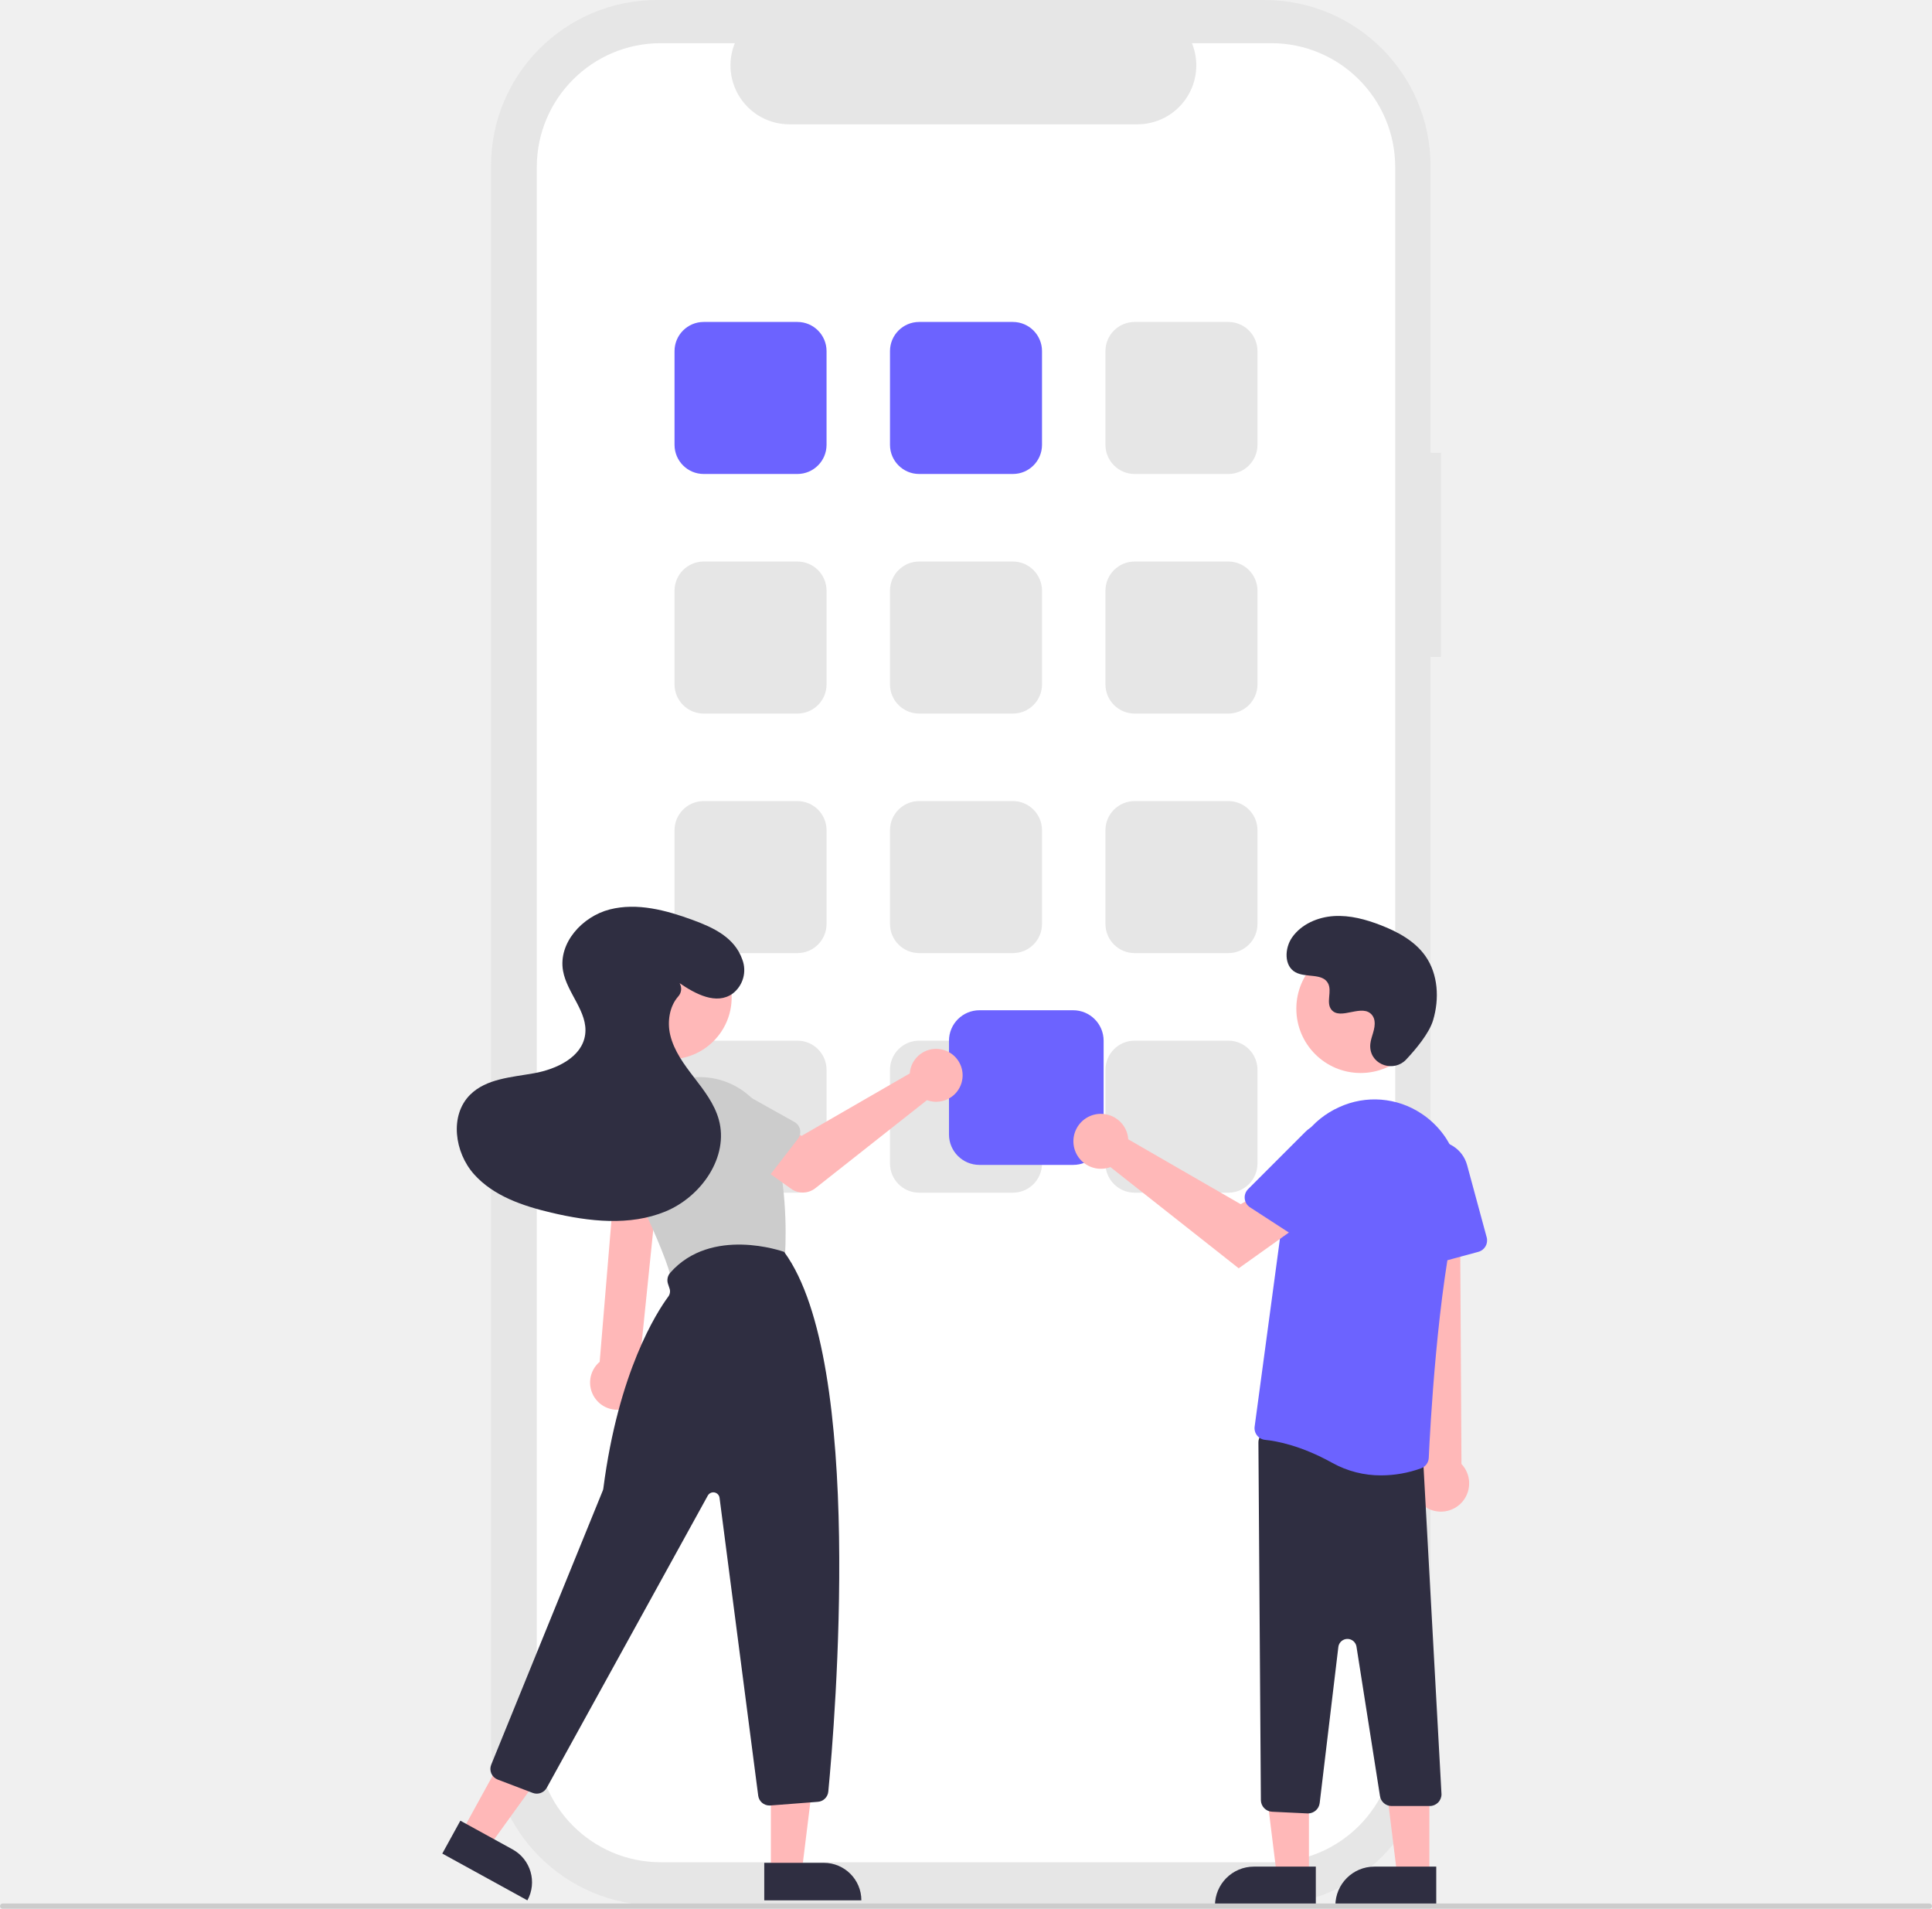
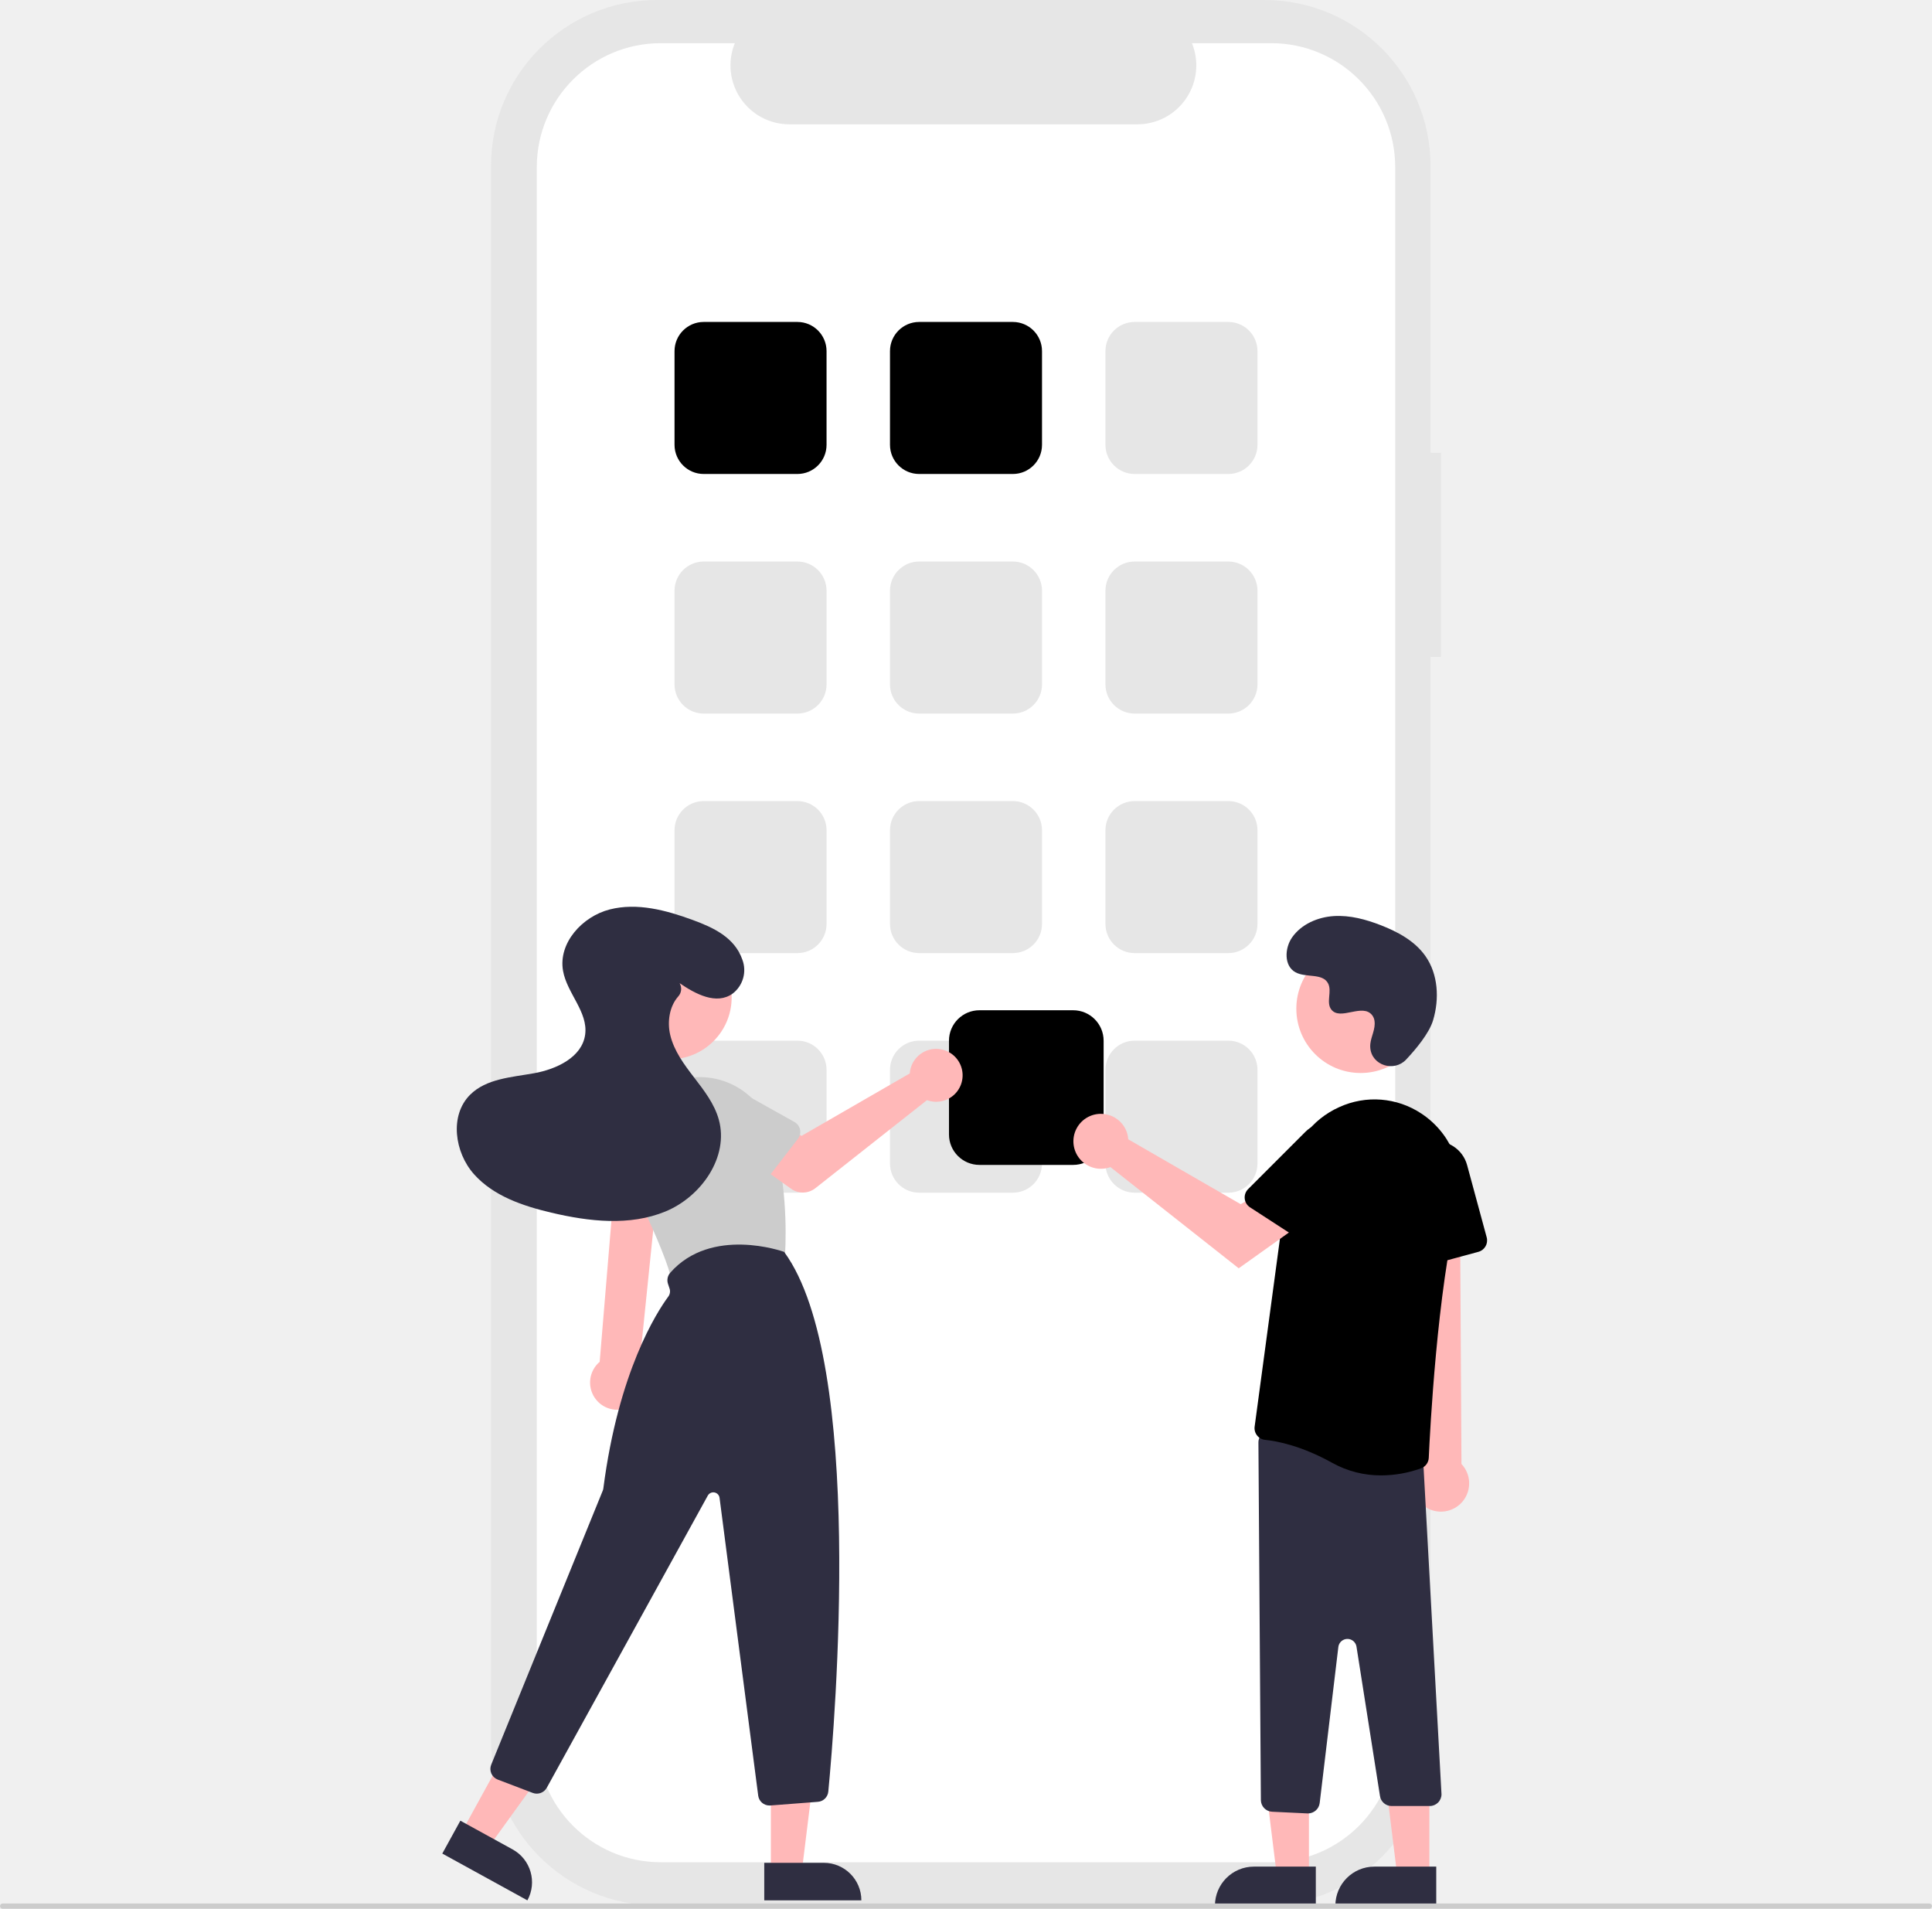
<svg xmlns="http://www.w3.org/2000/svg" id="bcf7625e-424a-4466-b024-8d3c328493bd" data-name="Layer 1" width="738" height="729.047" viewBox="0 0 738 729.047">
+   <defs>
+     <style>
+       .color {
+         fill: currentColor;
+       }
+     </style>
+   </defs>
  <path d="M781.445,258.424h-3.999V148.879a63.402,63.402,0,0,0-63.402-63.402H481.957a63.402,63.402,0,0,0-63.402,63.402v600.974a63.402,63.402,0,0,0,63.402,63.402H714.044a63.402,63.402,0,0,0,63.402-63.402V336.4h3.999Z" transform="translate(-231 -85.47675)" fill="#e6e6e6" />
  <path d="M763.951,149.321v600.09a47.351,47.351,0,0,1-47.35,47.35h-233.2a47.351,47.351,0,0,1-47.35-47.35v-600.09a47.351,47.351,0,0,1,47.35-47.35h28.29a22.507,22.507,0,0,0,20.83,30.99h132.96a22.507,22.507,0,0,0,20.83-30.99h30.29A47.351,47.351,0,0,1,763.951,149.321Z" transform="translate(-231 -85.47675)" fill="#fff" />
-   <path d="M535.603,266.516h-35.812a11.142,11.142,0,0,1-11.129-11.129V219.575a11.142,11.142,0,0,1,11.129-11.129h35.812a11.142,11.142,0,0,1,11.129,11.129v35.812A11.142,11.142,0,0,1,535.603,266.516Z" transform="translate(-231 -85.47675)" fill="#6c63ff" />
-   <path d="M617.907,266.516H582.095a11.142,11.142,0,0,1-11.129-11.129V219.575A11.142,11.142,0,0,1,582.095,208.446h35.812a11.142,11.142,0,0,1,11.129,11.129v35.812A11.142,11.142,0,0,1,617.907,266.516Z" transform="translate(-231 -85.47675)" fill="#6c63ff" />
+   <path class="color" d="M535.603,266.516h-35.812a11.142,11.142,0,0,1-11.129-11.129V219.575a11.142,11.142,0,0,1,11.129-11.129h35.812a11.142,11.142,0,0,1,11.129,11.129v35.812A11.142,11.142,0,0,1,535.603,266.516Z" transform="translate(-231 -85.47675)" fill="#6c63ff" />
+   <path class="color" d="M617.907,266.516H582.095a11.142,11.142,0,0,1-11.129-11.129V219.575A11.142,11.142,0,0,1,582.095,208.446h35.812a11.142,11.142,0,0,1,11.129,11.129v35.812A11.142,11.142,0,0,1,617.907,266.516Z" transform="translate(-231 -85.47675)" fill="#6c63ff" />
  <path d="M700.211,266.516H664.399a11.142,11.142,0,0,1-11.129-11.129V219.575a11.142,11.142,0,0,1,11.129-11.129h35.812A11.142,11.142,0,0,1,711.34,219.575v35.812A11.142,11.142,0,0,1,700.211,266.516Z" transform="translate(-231 -85.47675)" fill="#e6e6e6" />
  <path d="M535.603,358.025h-35.812a11.142,11.142,0,0,1-11.129-11.129V311.084a11.142,11.142,0,0,1,11.129-11.129h35.812a11.142,11.142,0,0,1,11.129,11.129v35.812A11.142,11.142,0,0,1,535.603,358.025Z" transform="translate(-231 -85.47675)" fill="#e6e6e6" />
  <path d="M617.907,358.025H582.095a11.142,11.142,0,0,1-11.129-11.129V311.084A11.142,11.142,0,0,1,582.095,299.955h35.812a11.142,11.142,0,0,1,11.129,11.129v35.812A11.142,11.142,0,0,1,617.907,358.025Z" transform="translate(-231 -85.47675)" fill="#e6e6e6" />
  <path d="M700.211,358.025H664.399a11.142,11.142,0,0,1-11.129-11.129V311.084a11.142,11.142,0,0,1,11.129-11.129h35.812A11.142,11.142,0,0,1,711.34,311.084v35.812A11.142,11.142,0,0,1,700.211,358.025Z" transform="translate(-231 -85.47675)" fill="#e6e6e6" />
  <path d="M535.603,449.516h-35.812a11.142,11.142,0,0,1-11.129-11.129V402.575a11.142,11.142,0,0,1,11.129-11.129h35.812a11.142,11.142,0,0,1,11.129,11.129v35.812A11.142,11.142,0,0,1,535.603,449.516Z" transform="translate(-231 -85.47675)" fill="#e6e6e6" />
  <path d="M617.907,449.516H582.095a11.142,11.142,0,0,1-11.129-11.129V402.575A11.142,11.142,0,0,1,582.095,391.446h35.812a11.142,11.142,0,0,1,11.129,11.129v35.812A11.142,11.142,0,0,1,617.907,449.516Z" transform="translate(-231 -85.47675)" fill="#e6e6e6" />
  <path d="M700.211,449.516H664.399a11.142,11.142,0,0,1-11.129-11.129V402.575a11.142,11.142,0,0,1,11.129-11.129h35.812A11.142,11.142,0,0,1,711.34,402.575v35.812A11.142,11.142,0,0,1,700.211,449.516Z" transform="translate(-231 -85.47675)" fill="#e6e6e6" />
  <path d="M535.603,541.025h-35.812a11.142,11.142,0,0,1-11.129-11.129V494.084a11.142,11.142,0,0,1,11.129-11.129h35.812a11.142,11.142,0,0,1,11.129,11.129v35.812A11.142,11.142,0,0,1,535.603,541.025Z" transform="translate(-231 -85.47675)" fill="#e6e6e6" />
  <path d="M617.907,541.025H582.095a11.142,11.142,0,0,1-11.129-11.129V494.084A11.142,11.142,0,0,1,582.095,482.955h35.812a11.142,11.142,0,0,1,11.129,11.129v35.812A11.142,11.142,0,0,1,617.907,541.025Z" transform="translate(-231 -85.47675)" fill="#e6e6e6" />
  <path d="M700.211,541.025H664.399a11.142,11.142,0,0,1-11.129-11.129V494.084a11.142,11.142,0,0,1,11.129-11.129h35.812A11.142,11.142,0,0,1,711.34,494.084v35.812A11.142,11.142,0,0,1,700.211,541.025Z" transform="translate(-231 -85.47675)" fill="#e6e6e6" />
-   <path d="M640.941,530.413h-35.812a11.643,11.643,0,0,1-11.629-11.629v-35.812a11.642,11.642,0,0,1,11.629-11.629h35.812a11.642,11.642,0,0,1,11.629,11.629v35.812A11.642,11.642,0,0,1,640.941,530.413Z" transform="translate(-231 -85.47675)" fill="#6c63ff" />
+   <path class="color" d="M640.941,530.413h-35.812a11.643,11.643,0,0,1-11.629-11.629v-35.812a11.642,11.642,0,0,1,11.629-11.629h35.812a11.642,11.642,0,0,1,11.629,11.629v35.812A11.642,11.642,0,0,1,640.941,530.413Z" transform="translate(-231 -85.47675)" fill="#6c63ff" />
  <path d="M471.496,622.828a10.342,10.342,0,0,0,3.698-15.421l7.733-75.611H466.215l-6.146,73.83A10.398,10.398,0,0,0,471.496,622.828Z" transform="translate(-231 -85.47675)" fill="#ffb8b8" />
  <circle cx="255.841" cy="380.947" r="23.645" fill="#ffb8b8" />
  <path d="M491.293,575.83a4.324,4.324,0,0,1-4.168-3.176c-1.894-6.883-6.823-18.52-14.649-34.59a28.652,28.652,0,0,1,16.271-39.558h0a28.639,28.639,0,0,1,36.801,18.244c6.066,19.017,5.773,39.388,5.365,47.263a4.343,4.343,0,0,1-3.402,4.01l-35.289,7.706A4.311,4.311,0,0,1,491.293,575.83Z" transform="translate(-231 -85.47675)" fill="#ccc" />
  <polygon points="294.466 714.884 306.269 714.883 311.884 669.359 294.464 669.36 294.466 714.884" fill="#ffb8b8" />
  <path d="M522.937,796.988h37.094a0,0,0,0,1,0,0v14.332a0,0,0,0,1,0,0H537.269a14.332,14.332,0,0,1-14.332-14.332v0A0,0,0,0,1,522.937,796.988Z" transform="translate(852.0051 1522.805) rotate(179.9974)" fill="#2f2e41" />
  <polygon points="176.447 699.587 186.79 705.273 213.644 668.087 198.379 659.695 176.447 699.587" fill="#ffb8b8" />
  <path d="M401.109,788.94h37.094a0,0,0,0,1,0,0v14.332a0,0,0,0,1,0,0H415.44a14.332,14.332,0,0,1-14.332-14.332v0A0,0,0,0,1,401.109,788.94Z" transform="translate(172.861 1610.431) rotate(-151.199)" fill="#2f2e41" />
  <path d="M524.915,775.092a4.332,4.332,0,0,1-4.292-3.775L505.862,657.575a2.407,2.407,0,0,0-4.494-.853L439.853,768.33a4.356,4.356,0,0,1-5.336,1.958L421.108,765.179a4.332,4.332,0,0,1-2.47-5.681l42.613-104.682a3.337,3.337,0,0,0,.218-.829c5.772-44.673,20.457-67.39,24.82-73.289a3.355,3.355,0,0,0,.477-3.055l-.6-1.799a4.33,4.33,0,0,1,.834-4.214c15.722-17.908,43.125-8.136,43.4-8.035l.137.051.086.118c30.727,42.14,19.366,179.01,16.777,206.019a4.32,4.32,0,0,1-3.98,3.899l-18.17,1.399C525.138,775.088,525.026,775.092,524.915,775.092Z" transform="translate(-231 -85.47675)" fill="#2f2e41" />
  <path d="M578.764,493.89a10.133,10.133,0,0,0-.23,1.579l-41.355,23.858-10.052-5.787-10.716,14.029L533.21,539.542a7.702,7.702,0,0,0,9.24-.225l42.645-33.643a10.106,10.106,0,1,0-6.33-11.785Z" transform="translate(-231 -85.47675)" fill="#ffb8b8" />
  <path d="M535.796,520.456,522.43,537.779a4.332,4.332,0,0,1-6.55.359l-15.131-15.713a12.031,12.031,0,0,1,14.755-19.008l18.978,10.612a4.332,4.332,0,0,1,1.314,6.427Z" transform="translate(-231 -85.47675)" fill="#ccc" />
  <path d="M483.991,550.553l-21.532-3.888a4.332,4.332,0,0,1-3.335-5.649l6.98-20.667a12.031,12.031,0,0,1,23.667,4.345l-.681,21.732a4.332,4.332,0,0,1-5.1,4.126Z" transform="translate(-231 -85.47675)" fill="#ccc" />
  <path d="M490.584,460.985c6.077,4.159,14.057,8.435,20.264,4.006a11.295,11.295,0,0,0,3.707-13.02c-2.972-8.499-11.138-12.241-18.947-15.109-10.151-3.729-21.204-6.695-31.684-4.025S444.183,445.652,446.075,456.3c1.521,8.563,9.598,15.687,8.452,24.308-1.154,8.676-10.911,13.243-19.525,14.793s-18.253,2.049-24.444,8.236c-7.897,7.893-5.925,22.001,1.506,30.334s18.645,12.111,29.511,14.679c14.397,3.402,29.968,5.191,43.641-.456s24.314-20.847,20.353-35.1c-1.673-6.021-5.614-11.109-9.423-16.062s-7.666-10.133-9.119-16.211c-1.211-5.065-.315-10.945,3.044-14.744a4.272,4.272,0,0,0,.572-4.993Z" transform="translate(-231 -85.47675)" fill="#2f2e41" />
  <polygon points="500 716.459 487.74 716.459 481.908 669.171 500.002 669.171 500 716.459" fill="#ffb8b8" />
  <path d="M478.983,712.956h23.644a0,0,0,0,1,0,0v14.887a0,0,0,0,1,0,0H464.096a0,0,0,0,1,0,0v0A14.887,14.887,0,0,1,478.983,712.956Z" fill="#2f2e41" />
  <polygon points="546 716.459 533.74 716.459 527.908 669.171 546.002 669.171 546 716.459" fill="#ffb8b8" />
  <path d="M524.983,712.956h23.644a0,0,0,0,1,0,0v14.887a0,0,0,0,1,0,0H510.096a0,0,0,0,1,0,0v0A14.887,14.887,0,0,1,524.983,712.956Z" fill="#2f2e41" />
  <path d="M775.503,661.097a10.743,10.743,0,0,1-2.062-16.343L765.368,530.196l23.253,2.255.639,112.187a10.801,10.801,0,0,1-13.757,16.459Z" transform="translate(-231 -85.47675)" fill="#ffb8b8" />
  <path d="M730.421,778.113l-13.496-.644a4.499,4.499,0,0,1-4.286-4.463l-.942-136.557a4.501,4.501,0,0,1,5.146-4.485l53.994,7.838a4.474,4.474,0,0,1,3.854,4.42l6.944,126.534a4.5,4.5,0,0,1-4.5,4.534H762.585a4.479,4.479,0,0,1-4.445-3.801l-8.977-57.067a3.5,3.5,0,0,0-6.933.128l-7.126,59.603a4.517,4.517,0,0,1-4.469,3.966Q730.528,778.119,730.421,778.113Z" transform="translate(-231 -85.47675)" fill="#2f2e41" />
-   <path d="M739.922,644.228c-11.899-6.611-21.197-8.349-25.68-8.796a4.418,4.418,0,0,1-3.053-1.673,4.478,4.478,0,0,1-.931-3.401l12.938-96.051a33.219,33.219,0,0,1,19.364-25.957,32.306,32.306,0,0,1,31.396,2.461q.665.442,1.305.903a33.178,33.178,0,0,1,12.636,34.573c-7.934,32.455-10.659,85.662-11.125,95.999a4.465,4.465,0,0,1-2.918,4.005,45.085,45.085,0,0,1-15.226,2.711A38.125,38.125,0,0,1,739.922,644.228Z" transform="translate(-231 -85.47675)" fill="#6c63ff" />
-   <path d="M770.632,568.689a4.482,4.482,0,0,1-1.859-3.401l-1.704-30.876a12.399,12.399,0,0,1,24.346-3.927l7.485,27.605a4.505,4.505,0,0,1-3.166,5.521L774.444,569.384A4.483,4.483,0,0,1,770.632,568.689Z" transform="translate(-231 -85.47675)" fill="#6c63ff" />
+   <path class="color" d="M739.922,644.228c-11.899-6.611-21.197-8.349-25.68-8.796a4.418,4.418,0,0,1-3.053-1.673,4.478,4.478,0,0,1-.931-3.401l12.938-96.051a33.219,33.219,0,0,1,19.364-25.957,32.306,32.306,0,0,1,31.396,2.461q.665.442,1.305.903a33.178,33.178,0,0,1,12.636,34.573c-7.934,32.455-10.659,85.662-11.125,95.999a4.465,4.465,0,0,1-2.918,4.005,45.085,45.085,0,0,1-15.226,2.711A38.125,38.125,0,0,1,739.922,644.228Z" transform="translate(-231 -85.47675)" fill="#6c63ff" />
+   <path class="color" d="M770.632,568.689a4.482,4.482,0,0,1-1.859-3.401l-1.704-30.876a12.399,12.399,0,0,1,24.346-3.927l7.485,27.605a4.505,4.505,0,0,1-3.166,5.521L774.444,569.384A4.483,4.483,0,0,1,770.632,568.689Z" transform="translate(-231 -85.47675)" fill="#6c63ff" />
  <circle cx="519.744" cy="385.271" r="24.561" fill="#ffb8b8" />
  <path d="M661.74,519.002a10.526,10.526,0,0,1,.239,1.64l42.957,24.782,10.441-6.011,11.131,14.572L704.172,569.906l-49.008-38.663a10.496,10.496,0,1,1,6.576-12.241Z" transform="translate(-231 -85.47675)" fill="#ffb8b8" />
-   <path d="M706.471,543.317a4.482,4.482,0,0,1,1.293-3.653l21.863-21.868a12.399,12.399,0,0,1,19.168,15.516l-15.57,23.992a4.505,4.505,0,0,1-6.224,1.325L708.497,546.62A4.483,4.483,0,0,1,706.471,543.317Z" transform="translate(-231 -85.47675)" fill="#6c63ff" />
+   <path class="color" d="M706.471,543.317a4.482,4.482,0,0,1,1.293-3.653l21.863-21.868a12.399,12.399,0,0,1,19.168,15.516l-15.57,23.992a4.505,4.505,0,0,1-6.224,1.325L708.497,546.62A4.483,4.483,0,0,1,706.471,543.317Z" transform="translate(-231 -85.47675)" fill="#6c63ff" />
  <path d="M768.124,490.179c-4.582,4.881-13.091,2.261-13.688-4.407a8.056,8.056,0,0,1,.01-1.556c.308-2.954,2.015-5.635,1.606-8.754a4.59,4.59,0,0,0-.84-2.149c-3.651-4.889-12.222,2.187-15.668-2.239-2.113-2.714.371-6.987-1.251-10.021-2.14-4.004-8.479-2.029-12.454-4.221-4.423-2.439-4.158-9.225-1.247-13.353,3.551-5.034,9.776-7.72,15.923-8.107s12.253,1.275,17.992,3.511c6.521,2.541,12.988,6.054,17.001,11.788,4.88,6.973,5.35,16.348,2.909,24.502C776.933,480.134,771.866,486.193,768.124,490.179Z" transform="translate(-231 -85.47675)" fill="#2f2e41" />
  <path d="M968,814.523H232a1,1,0,0,1,0-2H968a1,1,0,0,1,0,2Z" transform="translate(-231 -85.47675)" fill="#ccc" />
</svg>
